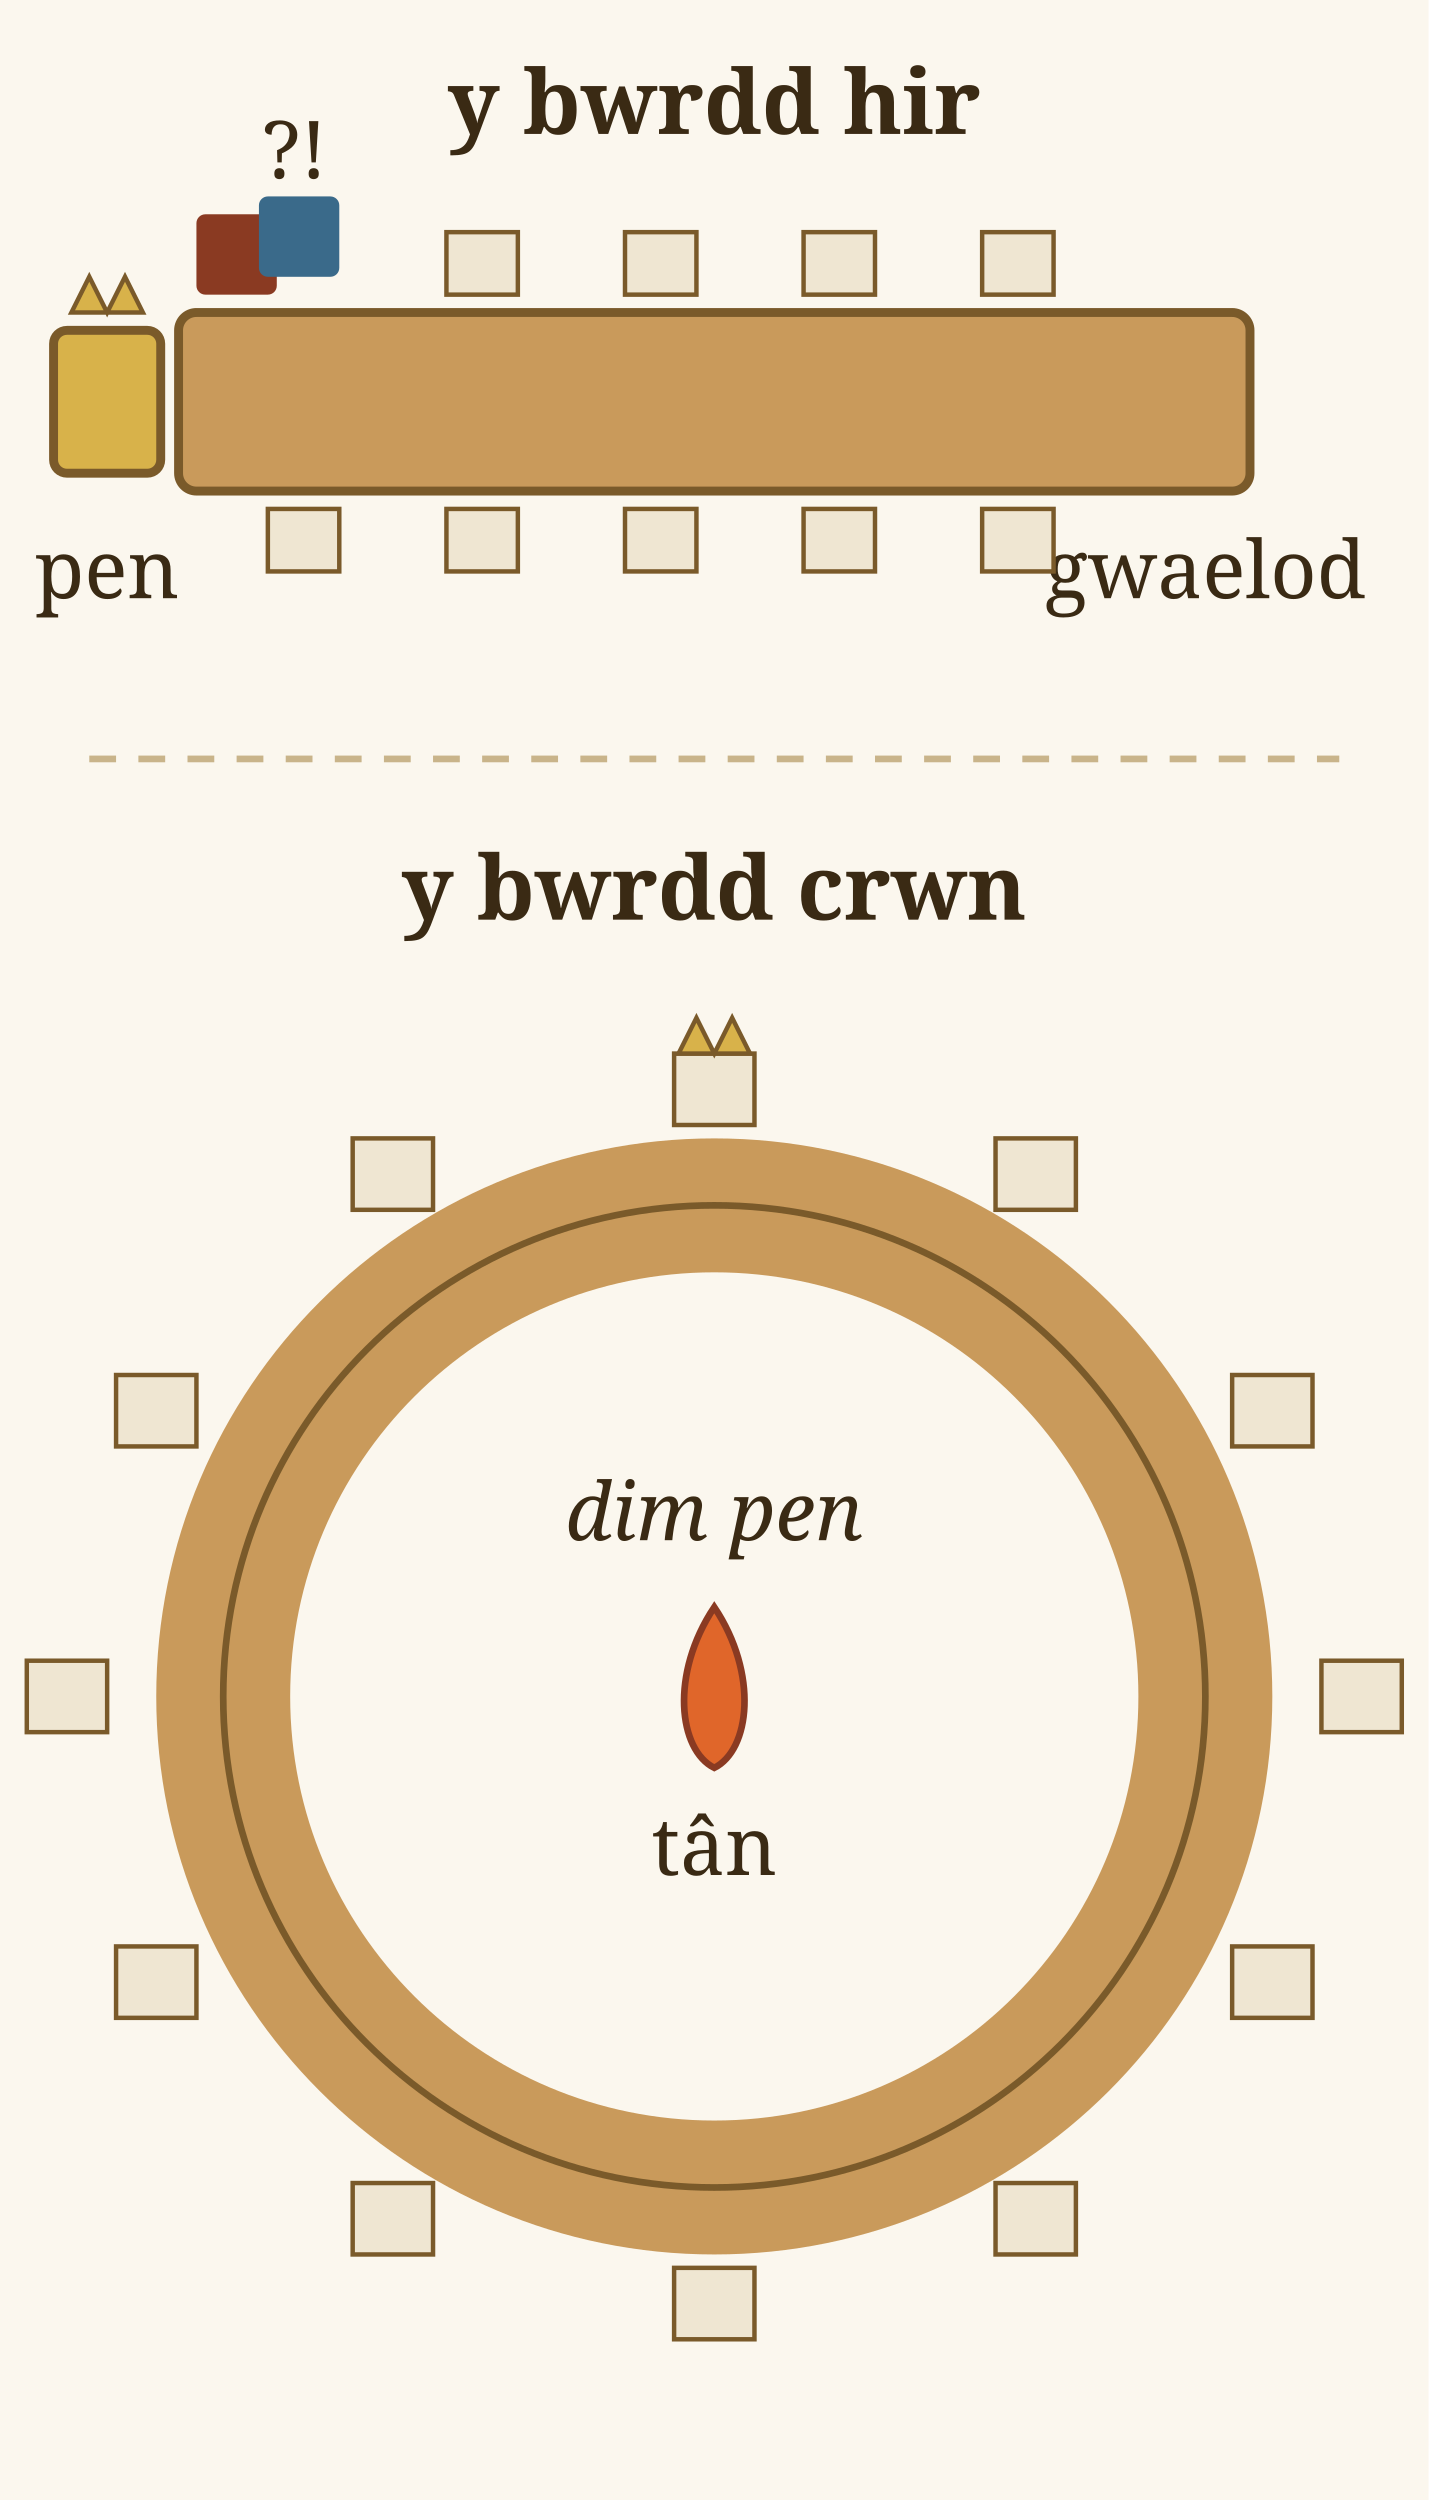
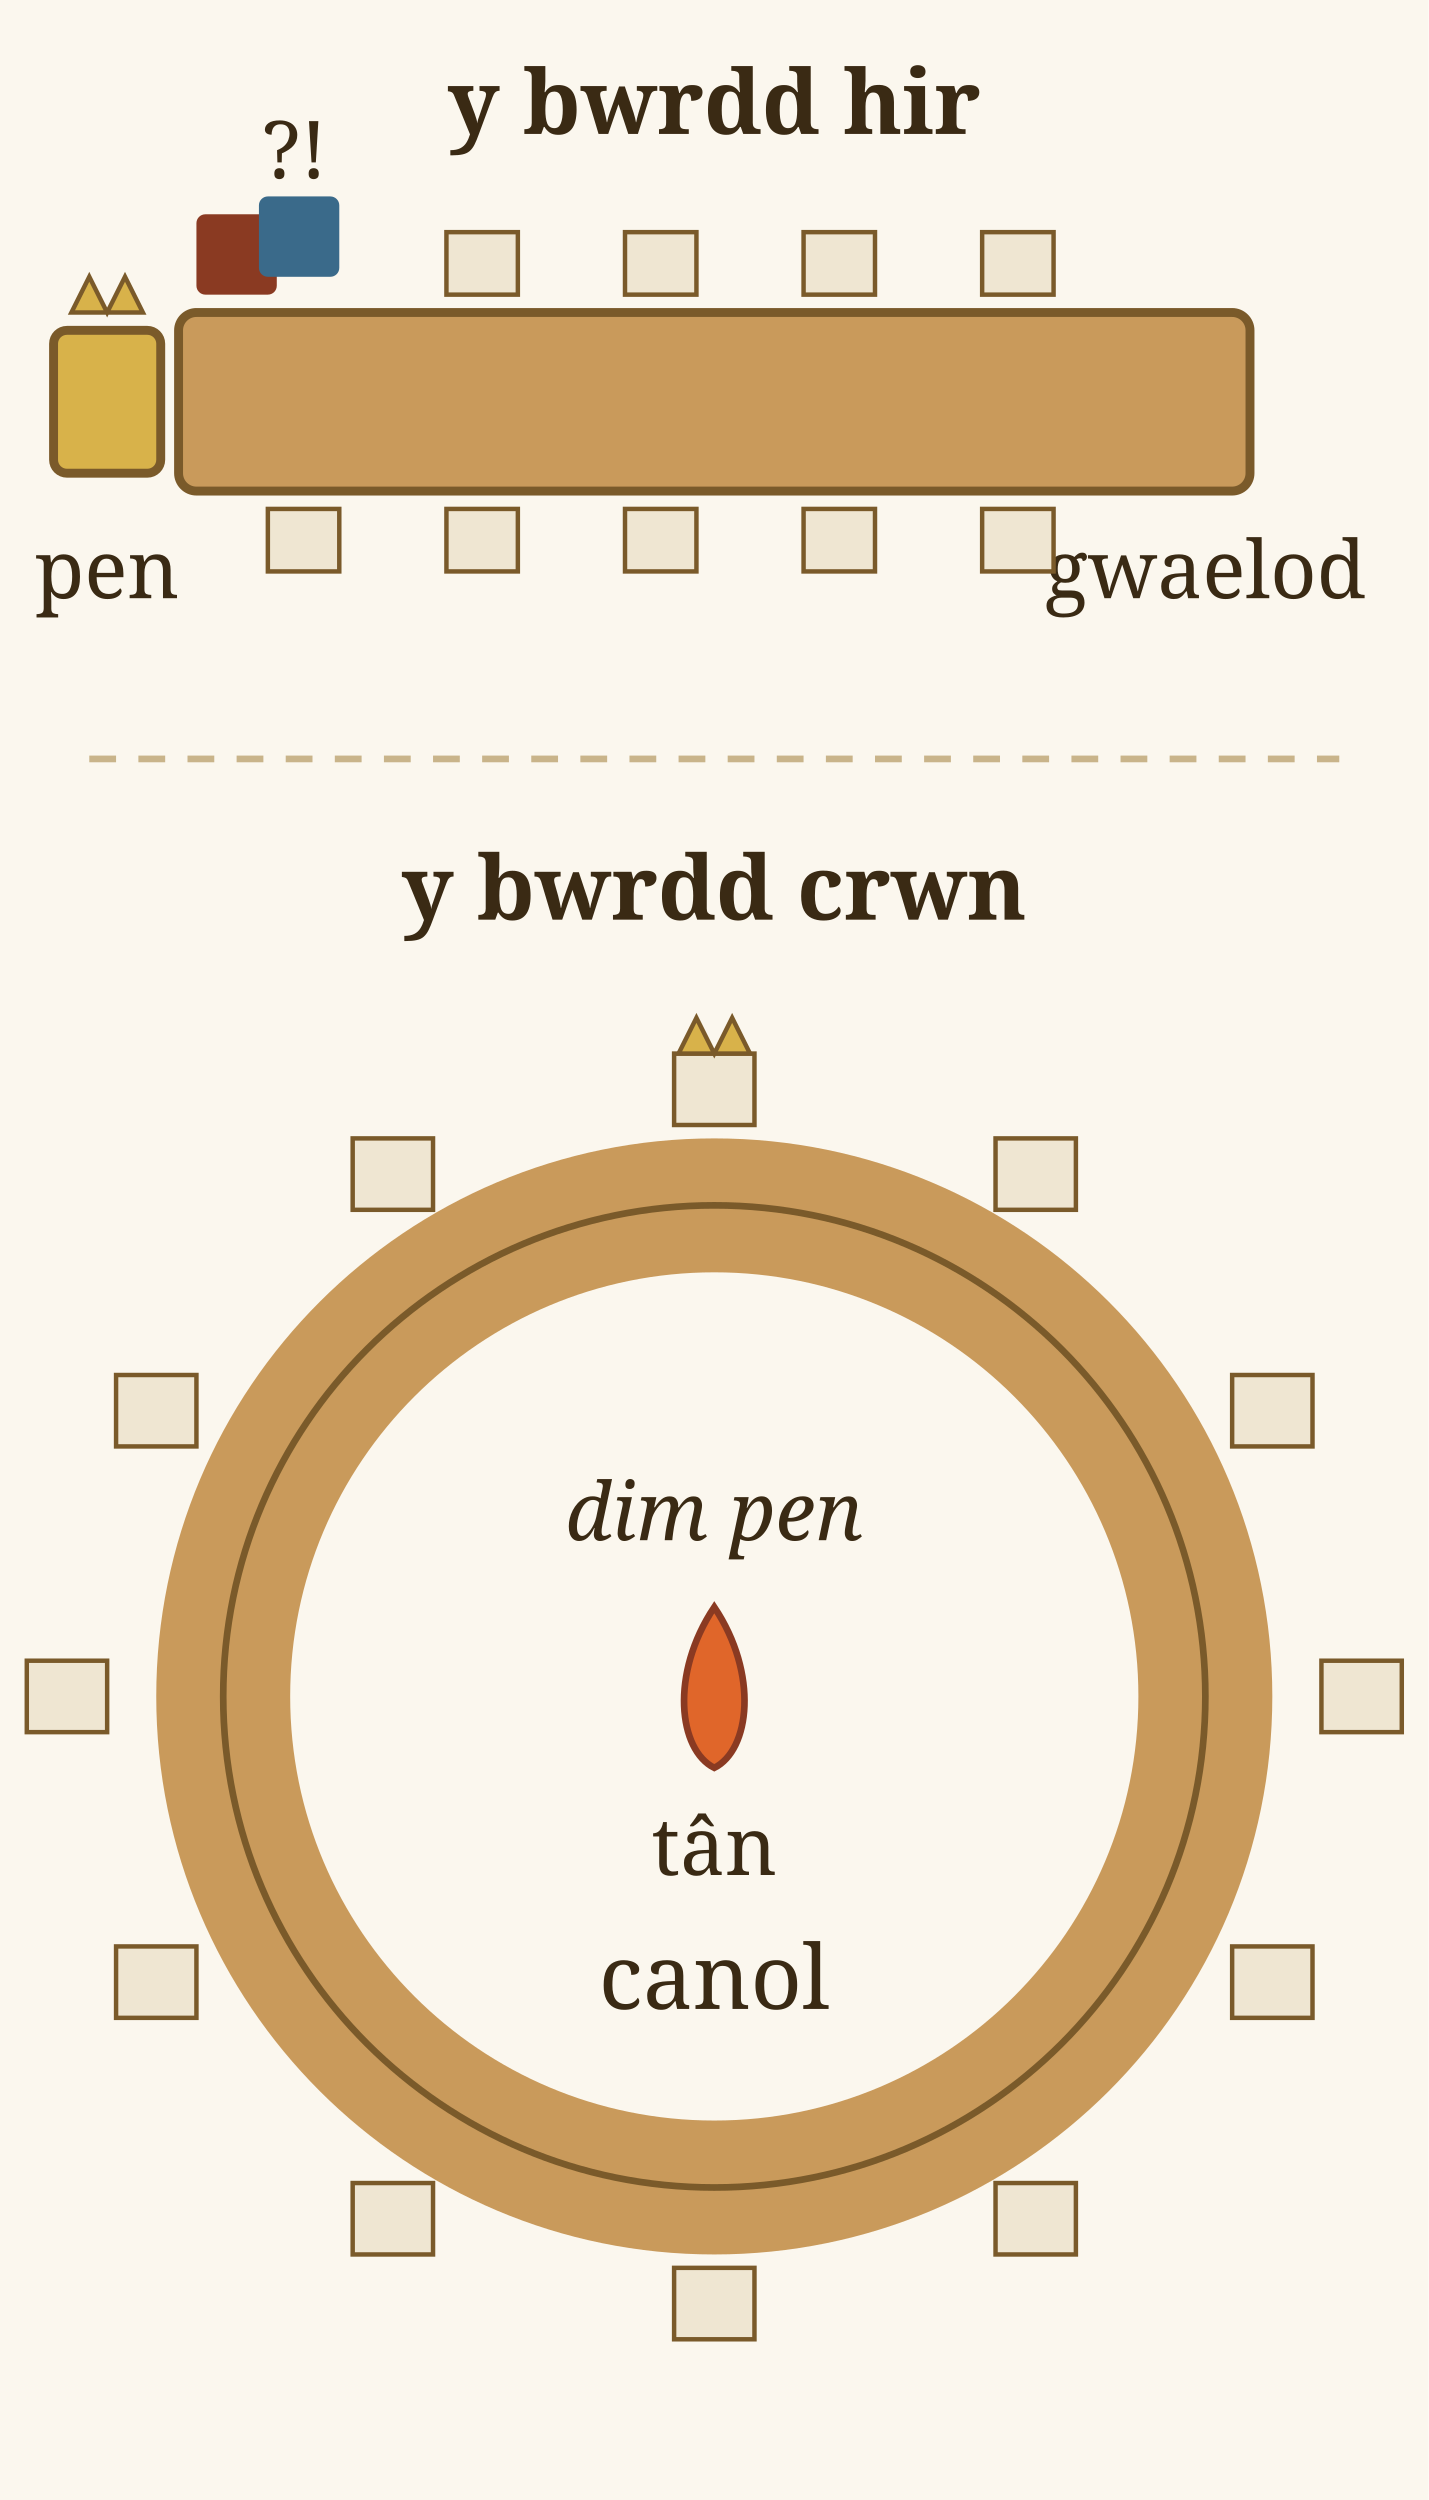
<svg xmlns="http://www.w3.org/2000/svg" viewBox="0 0 320 560" role="img" aria-labelledby="t d">
  <rect width="320" height="560" fill="#fbf7ee" />
  <g font-family="Georgia, serif" fill="#3a2a14">
    <text x="160" y="30" text-anchor="middle" font-size="20" font-weight="bold">y bwrdd hir</text>
    <rect x="40" y="70" width="240" height="40" rx="4" fill="#c99a5b" stroke="#7a5a2a" stroke-width="2" />
    <rect x="12" y="74" width="24" height="32" rx="3" fill="#d8b24a" stroke="#7a5a2a" stroke-width="2" />
    <path d="M16 70 L20 62 L24 70 L28 62 L32 70 Z" fill="#d8b24a" stroke="#7a5a2a" stroke-width="1" />
    <text x="24" y="134" text-anchor="middle" font-size="18">pen</text>
    <text x="270" y="134" text-anchor="middle" font-size="18">gwaelod</text>
    <rect x="44" y="48" width="18" height="18" rx="2" fill="#8a3a22" />
    <rect x="58" y="44" width="18" height="18" rx="2" fill="#3a6a8a" />
    <text x="66" y="40" text-anchor="middle" font-size="18">?!</text>
    <g fill="#efe6d2" stroke="#7a5a2a" stroke-width="1">
      <rect x="100" y="52" width="16" height="14" />
      <rect x="140" y="52" width="16" height="14" />
      <rect x="180" y="52" width="16" height="14" />
      <rect x="220" y="52" width="16" height="14" />
      <rect x="60" y="114" width="16" height="14" />
      <rect x="100" y="114" width="16" height="14" />
      <rect x="140" y="114" width="16" height="14" />
      <rect x="180" y="114" width="16" height="14" />
      <rect x="220" y="114" width="16" height="14" />
    </g>
    <line x1="20" y1="170" x2="300" y2="170" stroke="#c9b48a" stroke-width="1.5" stroke-dasharray="6 5" />
    <text x="160" y="206" text-anchor="middle" font-size="20" font-weight="bold">y bwrdd crwn</text>
    <circle cx="160" cy="380" r="110" fill="none" stroke="#c99a5b" stroke-width="30" />
    <circle cx="160" cy="380" r="110" fill="none" stroke="#7a5a2a" stroke-width="1.5" />
    <g fill="#efe6d2" stroke="#7a5a2a" stroke-width="1">
      <rect x="151" y="236" width="18" height="16" />
      <rect x="223" y="255" width="18" height="16" />
      <rect x="276" y="308" width="18" height="16" />
      <rect x="296" y="372" width="18" height="16" />
      <rect x="276" y="436" width="18" height="16" />
      <rect x="223" y="489" width="18" height="16" />
      <rect x="151" y="508" width="18" height="16" />
      <rect x="79" y="489" width="18" height="16" />
      <rect x="26" y="436" width="18" height="16" />
      <rect x="6" y="372" width="18" height="16" />
      <rect x="26" y="308" width="18" height="16" />
      <rect x="79" y="255" width="18" height="16" />
    </g>
    <path d="M152 236 L156 228 L160 236 L164 228 L168 236 Z" fill="#d8b24a" stroke="#7a5a2a" stroke-width="1" />
    <path d="M160 360 C150 375 152 392 160 396 C168 392 170 375 160 360 Z" fill="#e0662a" stroke="#8a3a22" stroke-width="1.5" />
+     <text x="160" y="450" text-anchor="middle" font-size="20">canol</text>
    <text x="160" y="420" text-anchor="middle" font-size="18">tân</text>
    <text x="160" y="345" text-anchor="middle" font-size="18" font-style="italic">dim pen</text>
  </g>
</svg>
